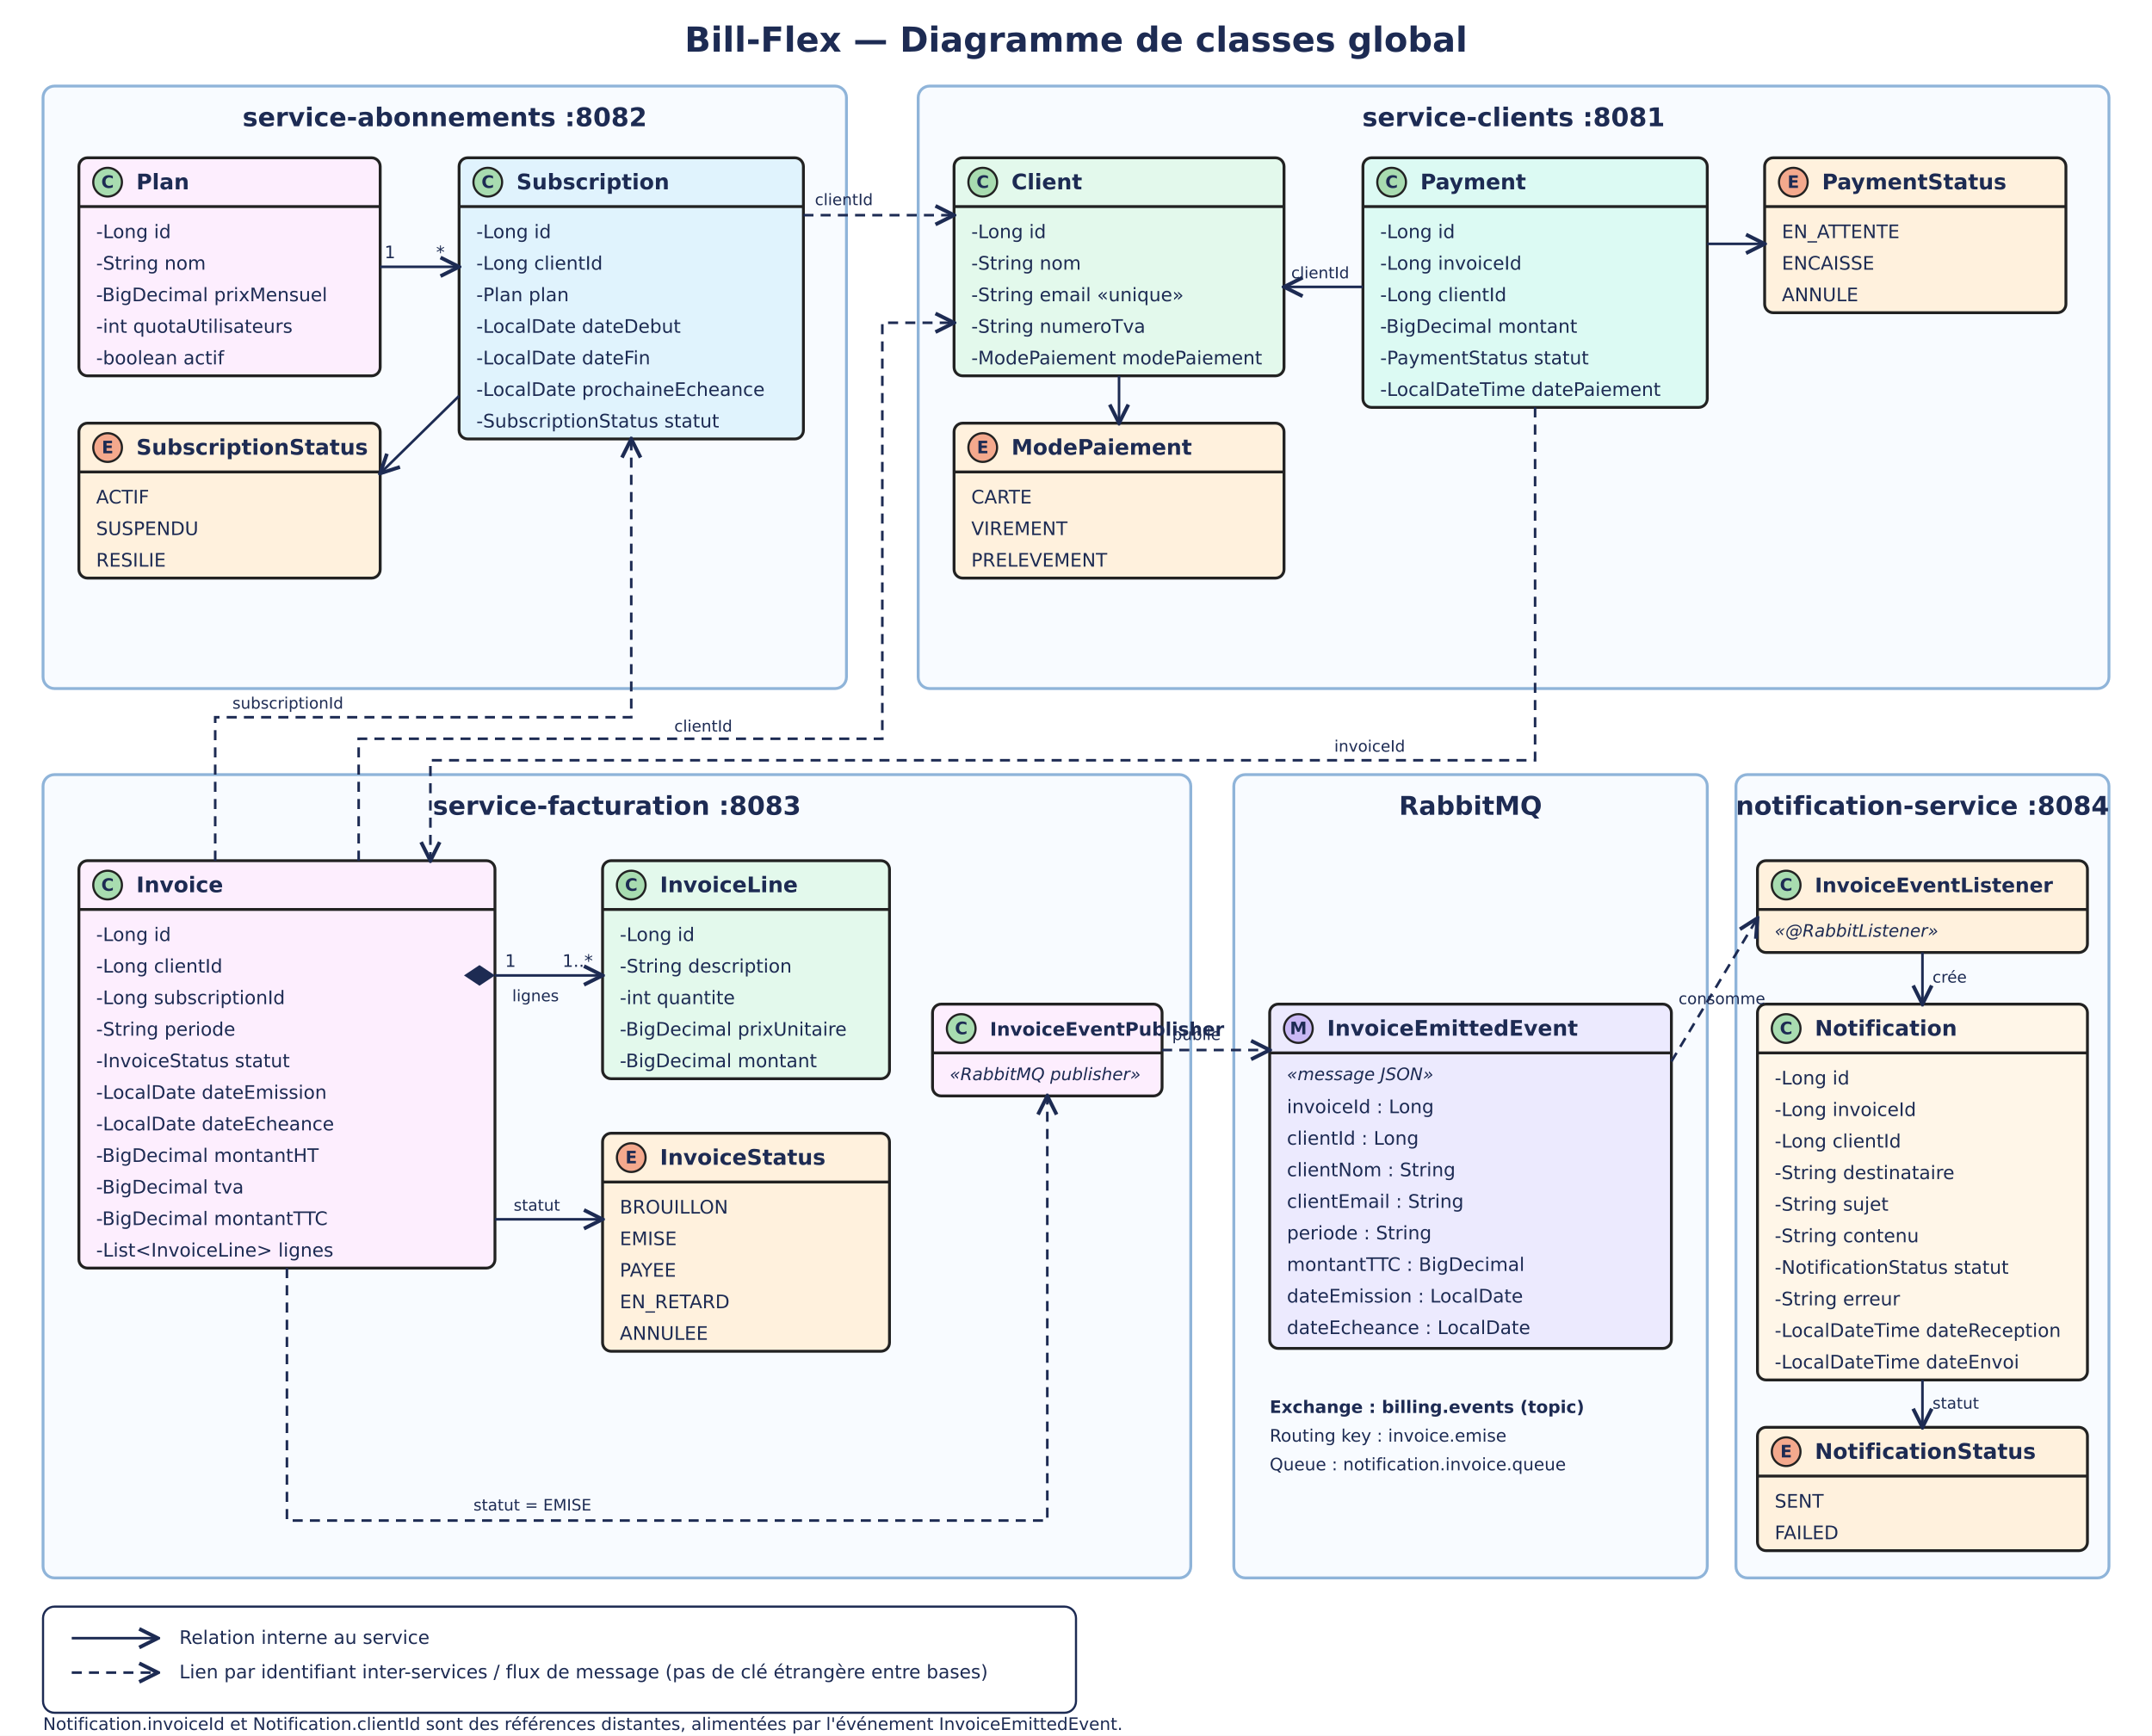
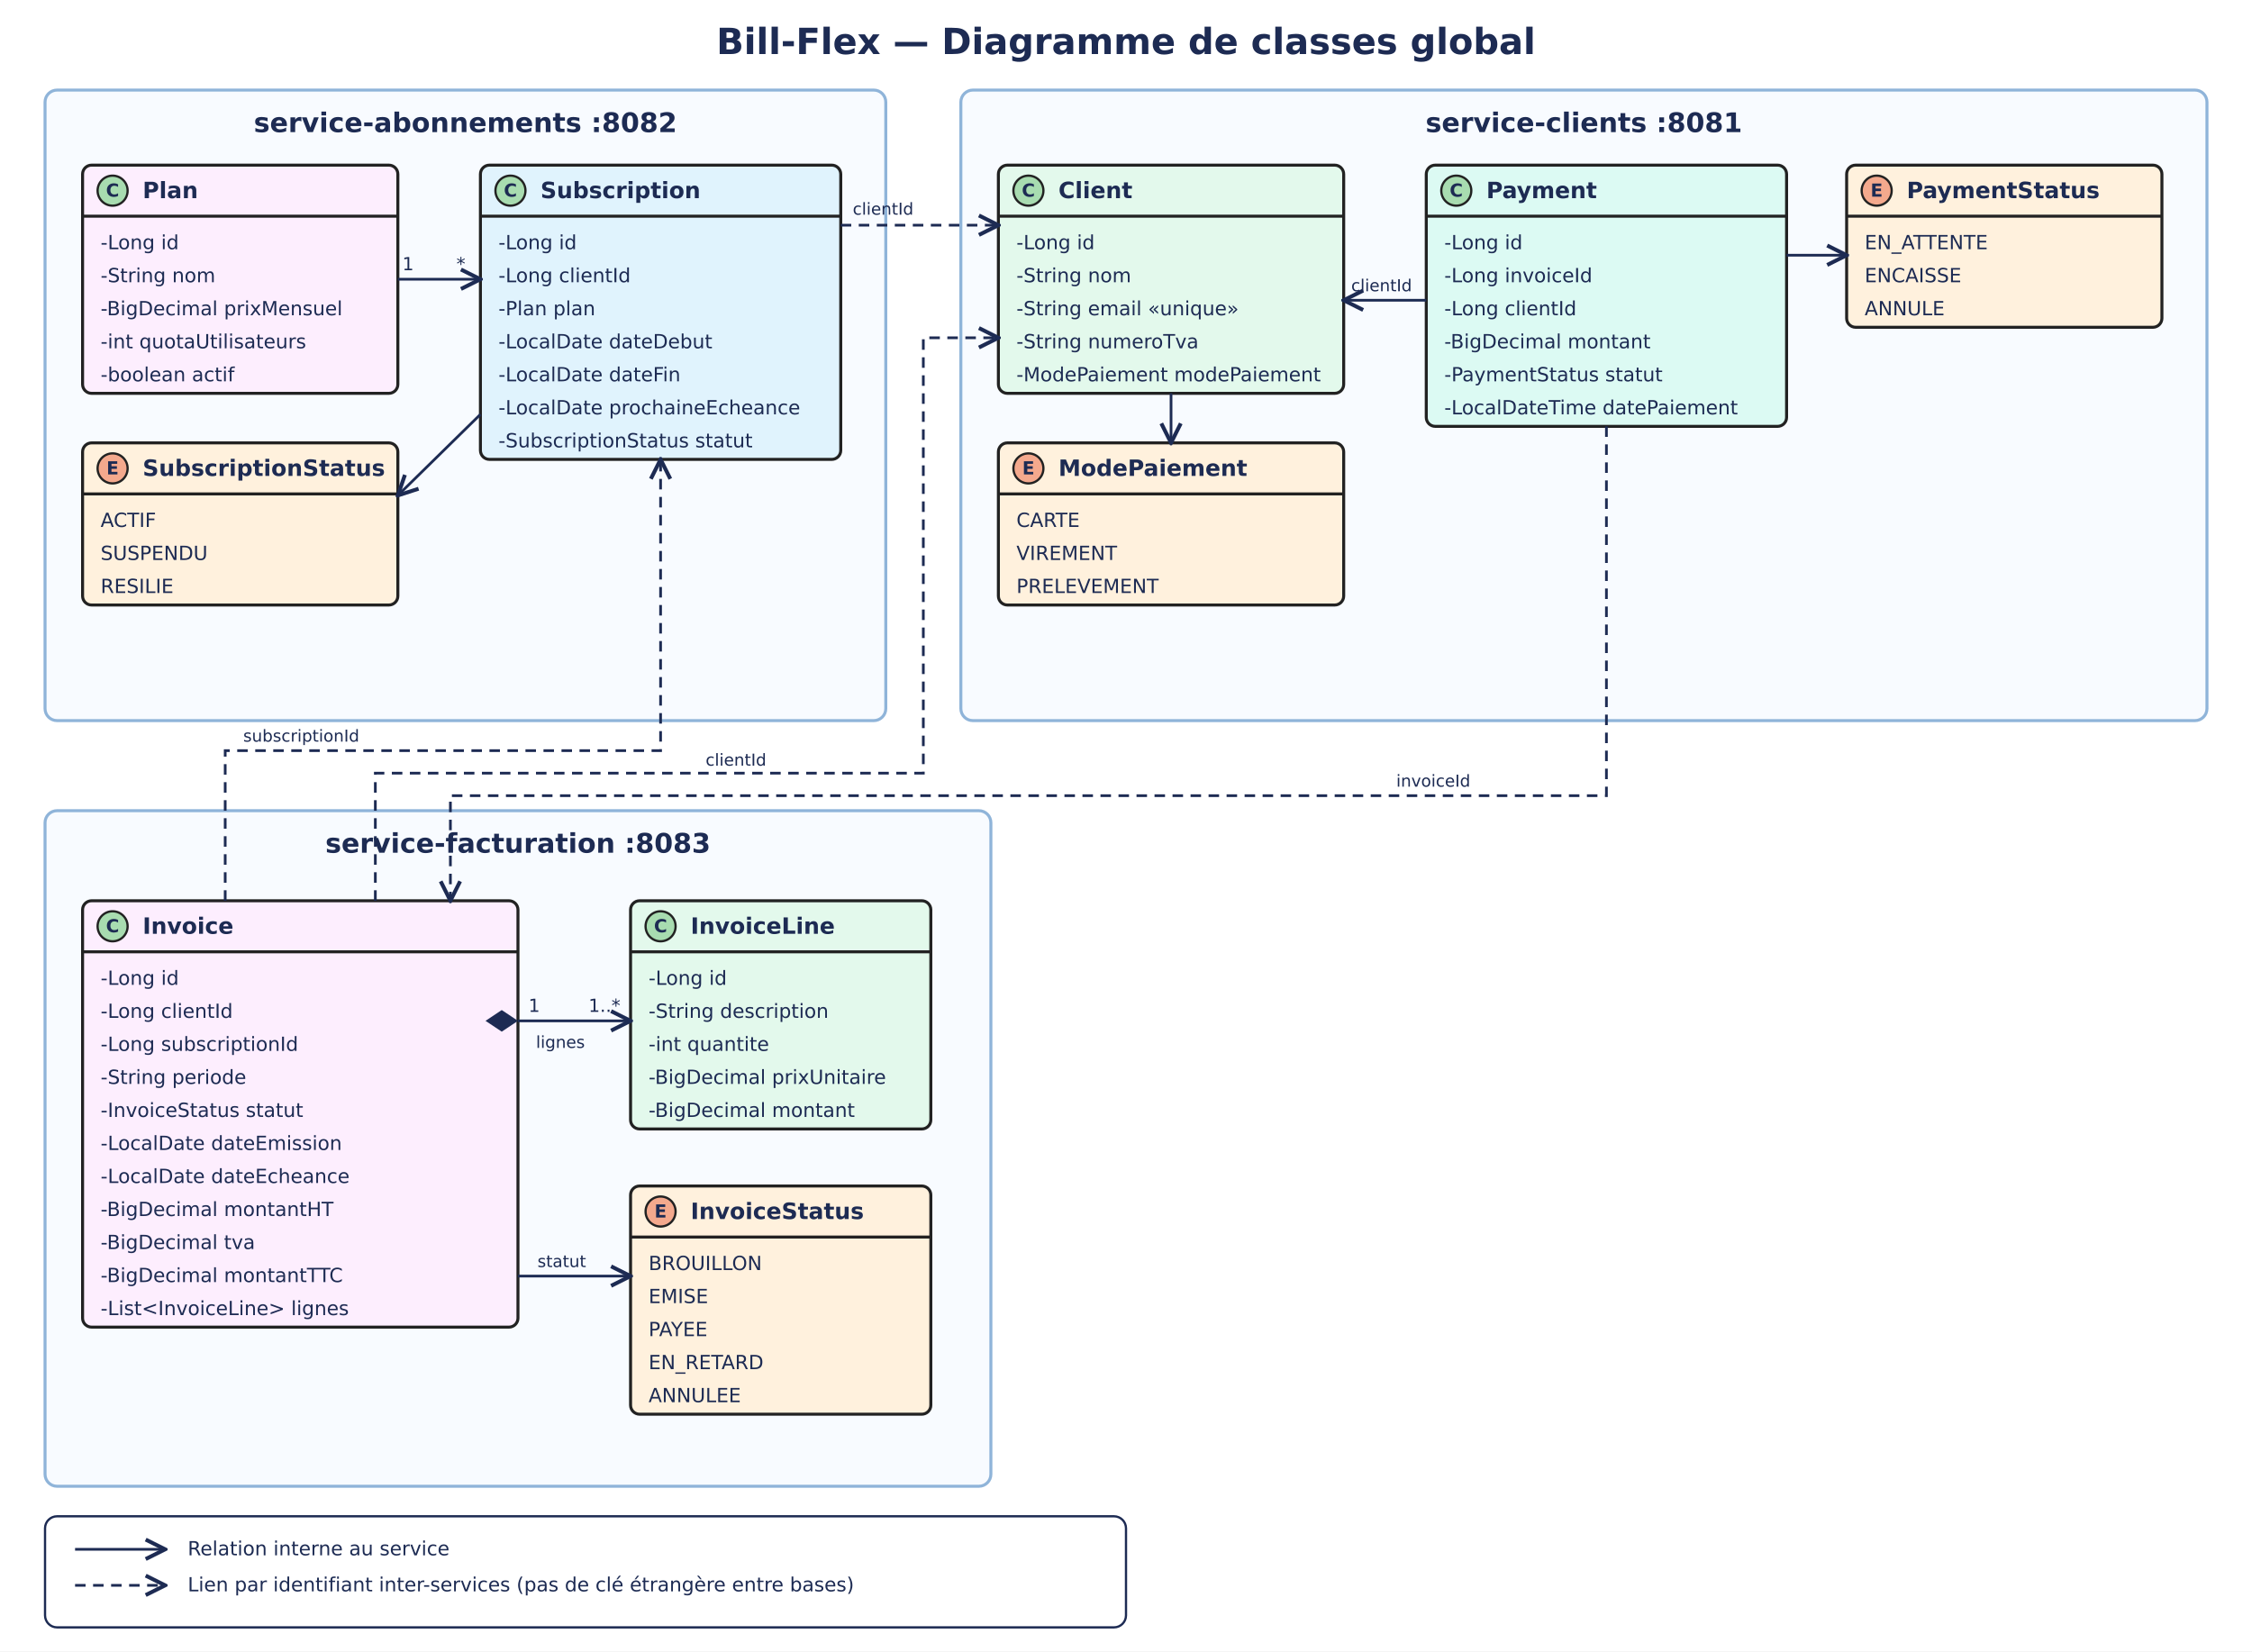
- <svg xmlns="http://www.w3.org/2000/svg" viewBox="0 0 1500 1210" width="1500" height="1210" font-family="'Segoe UI','DejaVu Sans',Arial,sans-serif">
+ <svg xmlns="http://www.w3.org/2000/svg" viewBox="0 0 1500 1100" width="1500" height="1100" font-family="'Segoe UI','DejaVu Sans',Arial,sans-serif">
  <defs>
    <marker id="arr" viewBox="0 0 10 10" refX="9" refY="5" markerWidth="9" markerHeight="9" orient="auto-start-reverse">
      <path d="M1,1 L9,5 L1,9" fill="none" stroke="#1d2b53" stroke-width="1.6" />
    </marker>
    <marker id="dia" viewBox="0 0 14 10" refX="1" refY="5" markerWidth="14" markerHeight="10" orient="auto-start-reverse">
      <path d="M1,5 L7,1 L13,5 L7,9 Z" fill="#1d2b53" />
    </marker>
  </defs>
-   <rect width="1500" height="1210" fill="#ffffff" />
+   <rect width="1500" height="1100" fill="#ffffff" />
  <text x="750" y="36" text-anchor="middle" font-size="24" font-weight="700" fill="#1d2b53">Bill-Flex — Diagramme de classes global</text>
  <g fill="#f8fbff" stroke="#8fb4d9" stroke-width="2" rx="8">
    <rect x="30" y="60" width="560" height="420" rx="8" />
    <rect x="640" y="60" width="830" height="420" rx="8" />
-     <rect x="30" y="540" width="800" height="560" rx="8" />
-     <rect x="860" y="540" width="330" height="560" rx="8" />
-     <rect x="1210" y="540" width="260" height="560" rx="8" />
+     <rect x="30" y="540" width="630" height="450" rx="8" />
  </g>
  <g font-size="18" font-weight="700" fill="#1d2b53" text-anchor="middle">
    <text x="310" y="88">service-abonnements :8082</text>
    <text x="1055" y="88">service-clients :8081</text>
-     <text x="430" y="568">service-facturation :8083</text>
-     <text x="1025" y="568">RabbitMQ</text>
-     <text x="1340" y="568">notification-service :8084</text>
+     <text x="345" y="568">service-facturation :8083</text>
  </g>
  <g stroke="#222" stroke-width="2">
    <rect x="55" y="110" width="210" height="152" rx="6" fill="#fdeefe" />
    <line x1="55" y1="144" x2="265" y2="144" />
    <rect x="55" y="295" width="210" height="108" rx="6" fill="#fff1dd" />
    <line x1="55" y1="329" x2="265" y2="329" />
    <rect x="320" y="110" width="240" height="196" rx="6" fill="#e0f3fd" />
    <line x1="320" y1="144" x2="560" y2="144" />
  </g>
  <g stroke="#222" stroke-width="1.5">
    <circle cx="75" cy="127" r="10" fill="#a8dcb0" />
    <circle cx="75" cy="312" r="10" fill="#f4a98d" />
    <circle cx="340" cy="127" r="10" fill="#a8dcb0" />
  </g>
  <g font-size="12" font-weight="700" fill="#1d2b53" text-anchor="middle">
    <text x="75" y="131">C</text>
    <text x="75" y="316">E</text>
    <text x="340" y="131">C</text>
  </g>
  <g font-size="15" font-weight="700" fill="#1d2b53">
    <text x="95" y="132">Plan</text>
    <text x="95" y="317">SubscriptionStatus</text>
    <text x="360" y="132">Subscription</text>
  </g>
  <g font-size="13" fill="#1d2b53">
    <text x="67" y="166">-Long id</text>
    <text x="67" y="188">-String nom</text>
    <text x="67" y="210">-BigDecimal prixMensuel</text>
    <text x="67" y="232">-int quotaUtilisateurs</text>
    <text x="67" y="254">-boolean actif</text>
    <text x="67" y="351">ACTIF</text>
    <text x="67" y="373">SUSPENDU</text>
    <text x="67" y="395">RESILIE</text>
    <text x="332" y="166">-Long id</text>
    <text x="332" y="188">-Long clientId</text>
    <text x="332" y="210">-Plan plan</text>
    <text x="332" y="232">-LocalDate dateDebut</text>
    <text x="332" y="254">-LocalDate dateFin</text>
    <text x="332" y="276">-LocalDate prochaineEcheance</text>
    <text x="332" y="298">-SubscriptionStatus statut</text>
  </g>
  <g stroke="#222" stroke-width="2">
    <rect x="665" y="110" width="230" height="152" rx="6" fill="#e3f9ec" />
    <line x1="665" y1="144" x2="895" y2="144" />
    <rect x="665" y="295" width="230" height="108" rx="6" fill="#fff1dd" />
    <line x1="665" y1="329" x2="895" y2="329" />
    <rect x="950" y="110" width="240" height="174" rx="6" fill="#dcfaf3" />
    <line x1="950" y1="144" x2="1190" y2="144" />
    <rect x="1230" y="110" width="210" height="108" rx="6" fill="#fff1dd" />
    <line x1="1230" y1="144" x2="1440" y2="144" />
  </g>
  <g stroke="#222" stroke-width="1.5">
    <circle cx="685" cy="127" r="10" fill="#a8dcb0" />
    <circle cx="685" cy="312" r="10" fill="#f4a98d" />
    <circle cx="970" cy="127" r="10" fill="#a8dcb0" />
    <circle cx="1250" cy="127" r="10" fill="#f4a98d" />
  </g>
  <g font-size="12" font-weight="700" fill="#1d2b53" text-anchor="middle">
    <text x="685" y="131">C</text>
    <text x="685" y="316">E</text>
    <text x="970" y="131">C</text>
    <text x="1250" y="131">E</text>
  </g>
  <g font-size="15" font-weight="700" fill="#1d2b53">
    <text x="705" y="132">Client</text>
    <text x="705" y="317">ModePaiement</text>
    <text x="990" y="132">Payment</text>
    <text x="1270" y="132">PaymentStatus</text>
  </g>
  <g font-size="13" fill="#1d2b53">
    <text x="677" y="166">-Long id</text>
    <text x="677" y="188">-String nom</text>
    <text x="677" y="210">-String email «unique»</text>
    <text x="677" y="232">-String numeroTva</text>
    <text x="677" y="254">-ModePaiement modePaiement</text>
    <text x="677" y="351">CARTE</text>
    <text x="677" y="373">VIREMENT</text>
    <text x="677" y="395">PRELEVEMENT</text>
    <text x="962" y="166">-Long id</text>
    <text x="962" y="188">-Long invoiceId</text>
    <text x="962" y="210">-Long clientId</text>
    <text x="962" y="232">-BigDecimal montant</text>
    <text x="962" y="254">-PaymentStatus statut</text>
    <text x="962" y="276">-LocalDateTime datePaiement</text>
    <text x="1242" y="166">EN_ATTENTE</text>
    <text x="1242" y="188">ENCAISSE</text>
    <text x="1242" y="210">ANNULE</text>
  </g>
  <g stroke="#222" stroke-width="2">
    <rect x="55" y="600" width="290" height="284" rx="6" fill="#fdeefe" />
    <line x1="55" y1="634" x2="345" y2="634" />
    <rect x="420" y="600" width="200" height="152" rx="6" fill="#e3f9ec" />
    <line x1="420" y1="634" x2="620" y2="634" />
    <rect x="420" y="790" width="200" height="152" rx="6" fill="#fff1dd" />
    <line x1="420" y1="824" x2="620" y2="824" />
-     <rect x="650" y="700" width="160" height="64" rx="6" fill="#fdeefe" />
-     <line x1="650" y1="734" x2="810" y2="734" />
  </g>
  <g stroke="#222" stroke-width="1.5">
    <circle cx="75" cy="617" r="10" fill="#a8dcb0" />
    <circle cx="440" cy="617" r="10" fill="#a8dcb0" />
    <circle cx="440" cy="807" r="10" fill="#f4a98d" />
-     <circle cx="670" cy="717" r="10" fill="#a8dcb0" />
  </g>
  <g font-size="12" font-weight="700" fill="#1d2b53" text-anchor="middle">
    <text x="75" y="621">C</text>
    <text x="440" y="621">C</text>
    <text x="440" y="811">E</text>
-     <text x="670" y="721">C</text>
  </g>
  <g font-size="15" font-weight="700" fill="#1d2b53">
    <text x="95" y="622">Invoice</text>
    <text x="460" y="622">InvoiceLine</text>
    <text x="460" y="812">InvoiceStatus</text>
-     <text x="690" y="722" font-size="13">InvoiceEventPublisher</text>
  </g>
  <g font-size="13" fill="#1d2b53">
    <text x="67" y="656">-Long id</text>
    <text x="67" y="678">-Long clientId</text>
    <text x="67" y="700">-Long subscriptionId</text>
    <text x="67" y="722">-String periode</text>
    <text x="67" y="744">-InvoiceStatus statut</text>
    <text x="67" y="766">-LocalDate dateEmission</text>
    <text x="67" y="788">-LocalDate dateEcheance</text>
    <text x="67" y="810">-BigDecimal montantHT</text>
    <text x="67" y="832">-BigDecimal tva</text>
    <text x="67" y="854">-BigDecimal montantTTC</text>
    <text x="67" y="876">-List&lt;InvoiceLine&gt; lignes</text>
    <text x="432" y="656">-Long id</text>
    <text x="432" y="678">-String description</text>
    <text x="432" y="700">-int quantite</text>
    <text x="432" y="722">-BigDecimal prixUnitaire</text>
    <text x="432" y="744">-BigDecimal montant</text>
    <text x="432" y="846">BROUILLON</text>
    <text x="432" y="868">EMISE</text>
    <text x="432" y="890">PAYEE</text>
    <text x="432" y="912">EN_RETARD</text>
    <text x="432" y="934">ANNULEE</text>
-     <text x="662" y="753" font-style="italic" font-size="12">«RabbitMQ publisher»</text>
-   </g>
-   <g stroke="#222" stroke-width="2">
-     <rect x="885" y="700" width="280" height="240" rx="6" fill="#eceafe" />
-     <line x1="885" y1="734" x2="1165" y2="734" />
-   </g>
-   <circle cx="905" cy="717" r="10" fill="#c9b8f5" stroke="#222" stroke-width="1.5" />
-   <text x="905" y="721" font-size="12" font-weight="700" fill="#1d2b53" text-anchor="middle">M</text>
-   <text x="925" y="722" font-size="15" font-weight="700" fill="#1d2b53">InvoiceEmittedEvent</text>
-   <g font-size="13" fill="#1d2b53">
-     <text x="897" y="753" font-style="italic" font-size="12">«message JSON»</text>
-     <text x="897" y="776">invoiceId : Long</text>
-     <text x="897" y="798">clientId : Long</text>
-     <text x="897" y="820">clientNom : String</text>
-     <text x="897" y="842">clientEmail : String</text>
-     <text x="897" y="864">periode : String</text>
-     <text x="897" y="886">montantTTC : BigDecimal</text>
-     <text x="897" y="908">dateEmission : LocalDate</text>
-     <text x="897" y="930">dateEcheance : LocalDate</text>
-   </g>
-   <g font-size="12" fill="#1d2b53">
-     <text x="885" y="985" font-weight="700">Exchange : billing.events (topic)</text>
-     <text x="885" y="1005">Routing key : invoice.emise</text>
-     <text x="885" y="1025">Queue : notification.invoice.queue</text>
-   </g>
-   <g stroke="#222" stroke-width="2">
-     <rect x="1225" y="600" width="230" height="64" rx="6" fill="#fff1dd" />
-     <line x1="1225" y1="634" x2="1455" y2="634" />
-     <rect x="1225" y="700" width="230" height="262" rx="6" fill="#fff6e8" />
-     <line x1="1225" y1="734" x2="1455" y2="734" />
-     <rect x="1225" y="995" width="230" height="86" rx="6" fill="#fff1dd" />
-     <line x1="1225" y1="1029" x2="1455" y2="1029" />
-   </g>
-   <g stroke="#222" stroke-width="1.5">
-     <circle cx="1245" cy="617" r="10" fill="#a8dcb0" />
-     <circle cx="1245" cy="717" r="10" fill="#a8dcb0" />
-     <circle cx="1245" cy="1012" r="10" fill="#f4a98d" />
-   </g>
-   <g font-size="12" font-weight="700" fill="#1d2b53" text-anchor="middle">
-     <text x="1245" y="621">C</text>
-     <text x="1245" y="721">C</text>
-     <text x="1245" y="1016">E</text>
-   </g>
-   <g font-size="15" font-weight="700" fill="#1d2b53">
-     <text x="1265" y="622" font-size="14">InvoiceEventListener</text>
-     <text x="1265" y="722">Notification</text>
-     <text x="1265" y="1017">NotificationStatus</text>
-   </g>
-   <g font-size="13" fill="#1d2b53">
-     <text x="1237" y="653" font-style="italic" font-size="12">«@RabbitListener»</text>
-     <text x="1237" y="756">-Long id</text>
-     <text x="1237" y="778">-Long invoiceId</text>
-     <text x="1237" y="800">-Long clientId</text>
-     <text x="1237" y="822">-String destinataire</text>
-     <text x="1237" y="844">-String sujet</text>
-     <text x="1237" y="866">-String contenu</text>
-     <text x="1237" y="888">-NotificationStatus statut</text>
-     <text x="1237" y="910">-String erreur</text>
-     <text x="1237" y="932">-LocalDateTime dateReception</text>
-     <text x="1237" y="954">-LocalDateTime dateEnvoi</text>
-     <text x="1237" y="1051">SENT</text>
-     <text x="1237" y="1073">FAILED</text>
  </g>
  <g stroke="#1d2b53" stroke-width="1.8" fill="none">
    <line x1="265" y1="186" x2="320" y2="186" marker-end="url(#arr)" />
    <line x1="320" y1="276" x2="265" y2="330" marker-end="url(#arr)" />
    <line x1="780" y1="262" x2="780" y2="295" marker-end="url(#arr)" />
    <line x1="950" y1="200" x2="895" y2="200" marker-end="url(#arr)" />
    <line x1="1190" y1="170" x2="1230" y2="170" marker-end="url(#arr)" />
    <line x1="345" y1="680" x2="420" y2="680" marker-start="url(#dia)" marker-end="url(#arr)" />
    <line x1="345" y1="850" x2="420" y2="850" marker-end="url(#arr)" />
-     <line x1="1340" y1="664" x2="1340" y2="700" marker-end="url(#arr)" />
-     <line x1="1340" y1="962" x2="1340" y2="995" marker-end="url(#arr)" />
  </g>
  <g font-size="12" fill="#1d2b53">
    <text x="268" y="180">1</text>
    <text x="304" y="180">*</text>
    <text x="352" y="674">1</text>
    <text x="392" y="674">1..*</text>
    <text x="357" y="698" font-size="11">lignes</text>
    <text x="358" y="844" font-size="11">statut</text>
    <text x="900" y="194" font-size="11">clientId</text>
-     <text x="1347" y="685" font-size="11">crée</text>
-     <text x="1347" y="982" font-size="11">statut</text>
  </g>
  <g stroke="#1d2b53" stroke-width="1.8" fill="none" stroke-dasharray="7 5">
    <line x1="560" y1="150" x2="665" y2="150" marker-end="url(#arr)" />
    <path d="M150,600 V500 H440 V306" marker-end="url(#arr)" />
    <path d="M250,600 V515 H615 V225 H665" marker-end="url(#arr)" />
    <path d="M1070,284 V530 H300 V600" marker-end="url(#arr)" />
-     <path d="M200,884 V1060 H730 V764" marker-end="url(#arr)" />
-     <line x1="810" y1="732" x2="885" y2="732" marker-end="url(#arr)" />
-     <line x1="1165" y1="740" x2="1225" y2="640" marker-end="url(#arr)" />
  </g>
  <g font-size="11" fill="#1d2b53">
    <text x="568" y="143">clientId</text>
    <text x="162" y="494">subscriptionId</text>
    <text x="470" y="510">clientId</text>
    <text x="930" y="524">invoiceId</text>
-     <text x="330" y="1053">statut = EMISE</text>
-     <text x="817" y="725">publie</text>
-     <text x="1170" y="700">consomme</text>
  </g>
-   <g>
+   <g transform="translate(0,-110)">
    <rect x="30" y="1120" width="720" height="74" rx="8" fill="#ffffff" stroke="#1d2b53" stroke-width="1.5" />
    <line x1="50" y1="1142" x2="110" y2="1142" stroke="#1d2b53" stroke-width="1.8" marker-end="url(#arr)" />
    <text x="125" y="1146" font-size="13" fill="#1d2b53">Relation interne au service</text>
    <line x1="50" y1="1166" x2="110" y2="1166" stroke="#1d2b53" stroke-width="1.8" stroke-dasharray="7 5" marker-end="url(#arr)" />
-     <text x="125" y="1170" font-size="13" fill="#1d2b53">Lien par identifiant inter-services / flux de message (pas de clé étrangère entre bases)</text>
-     <text x="30" y="1206" font-size="12" fill="#1d2b53">Notification.invoiceId et Notification.clientId sont des références distantes, alimentées par l'événement InvoiceEmittedEvent.</text>
+     <text x="125" y="1170" font-size="13" fill="#1d2b53">Lien par identifiant inter-services (pas de clé étrangère entre bases)</text>
  </g>
</svg>
